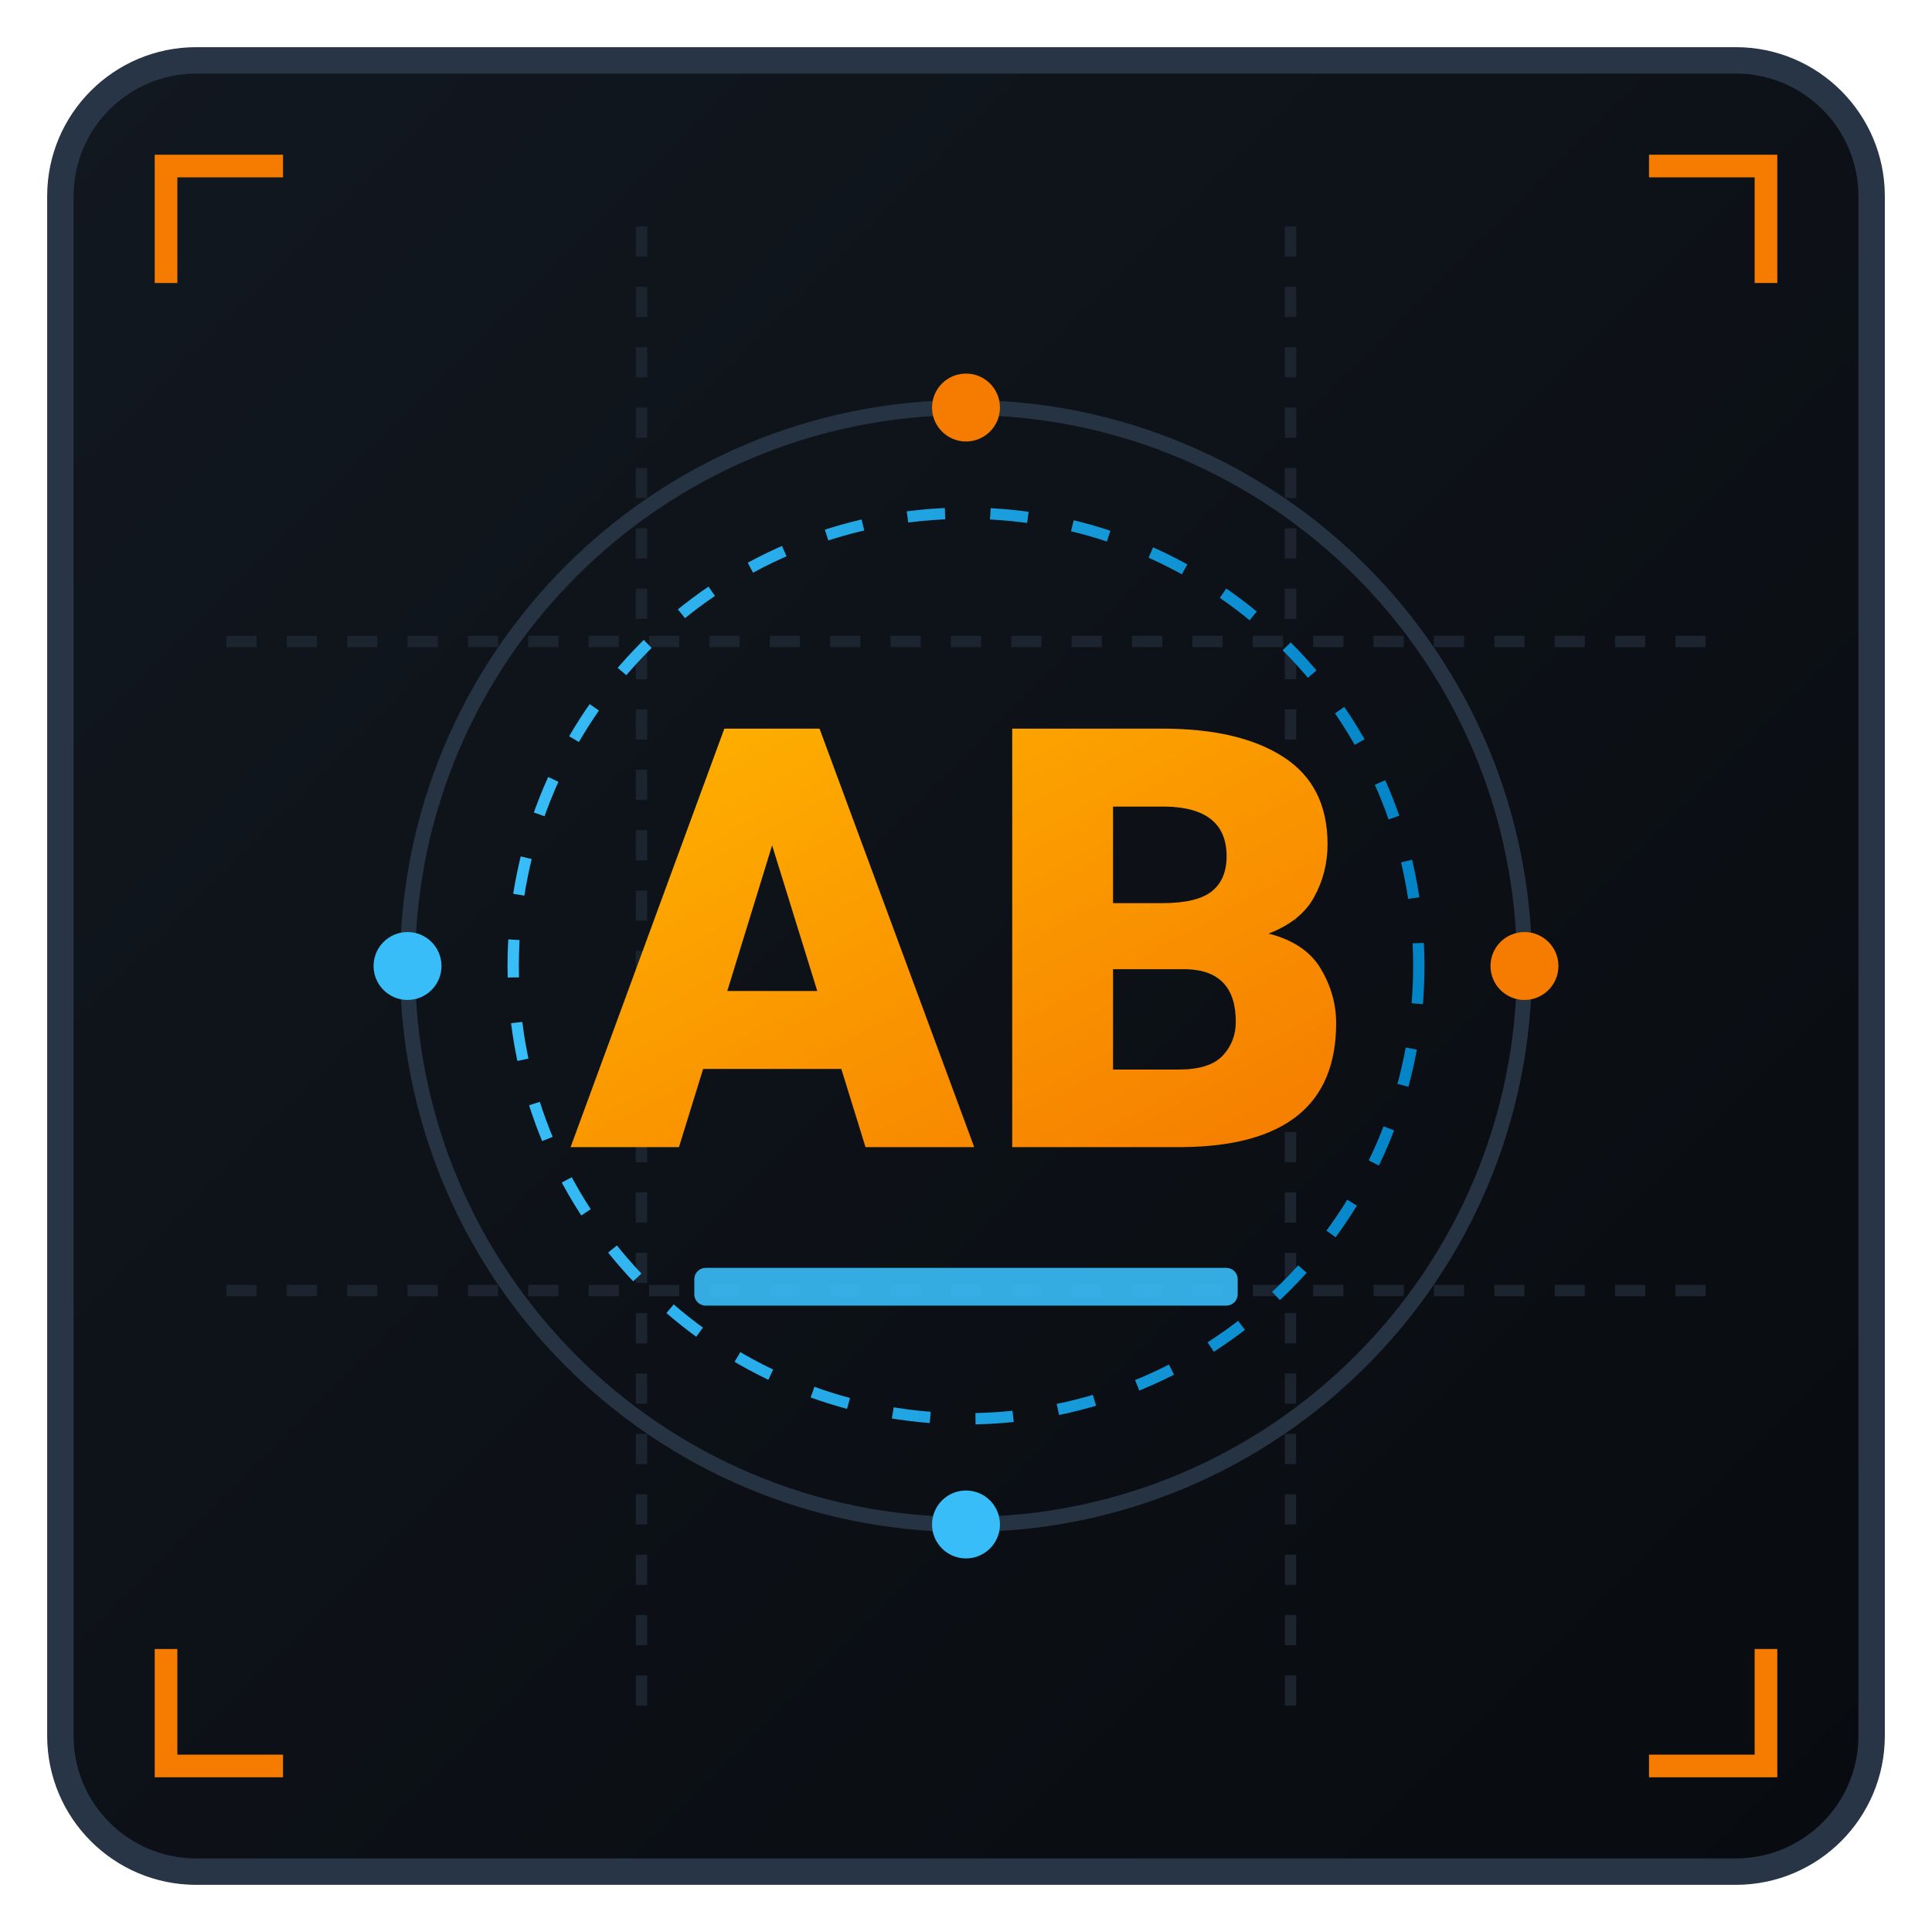
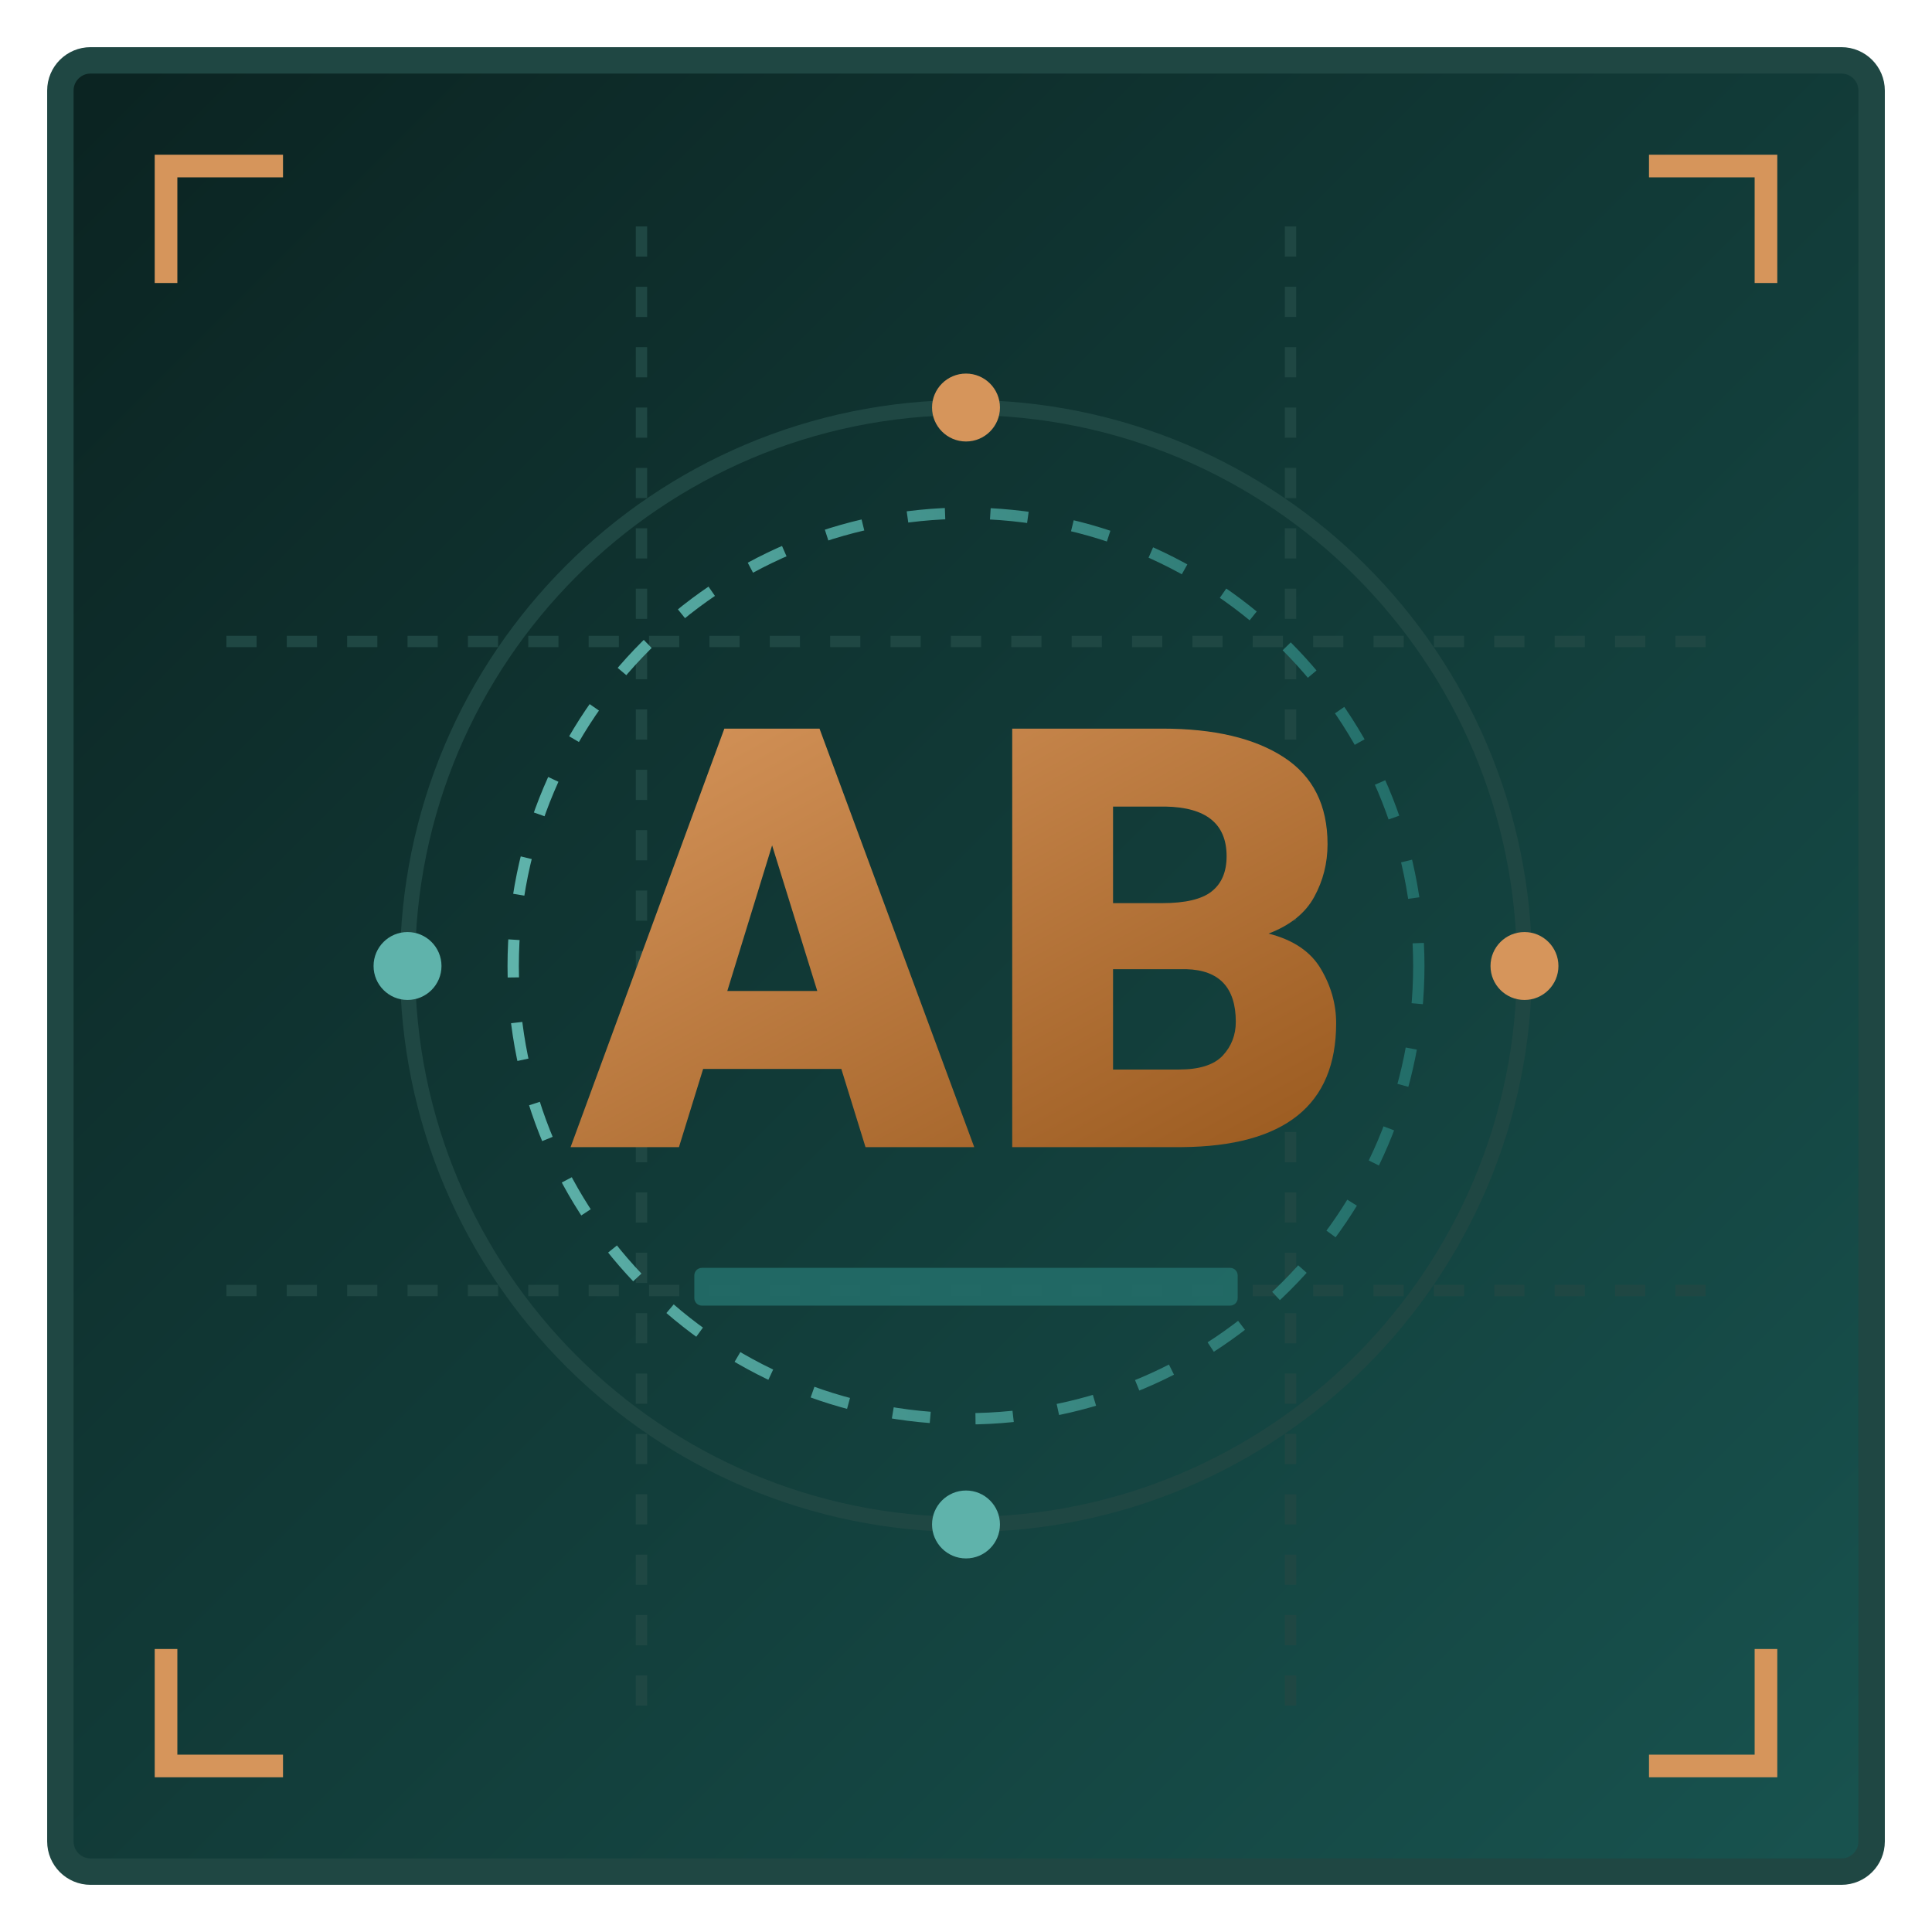
<svg xmlns="http://www.w3.org/2000/svg" viewBox="0 0 256 256" width="256" height="256">
  <defs>
    <linearGradient id="panelGrad" x1="0%" y1="0%" x2="100%" y2="100%">
-       <stop offset="0%" stop-color="#121820" />
-       <stop offset="100%" stop-color="#080b0f" />
+       <stop offset="0%" stop-color="#0B2321" />
+       <stop offset="100%" stop-color="#18534F" />
    </linearGradient>
-     <linearGradient id="amberGrad" x1="0%" y1="0%" x2="100%" y2="100%">
-       <stop offset="0%" stop-color="#ffb300" />
-       <stop offset="100%" stop-color="#f57c00" />
+     <linearGradient id="copperGrad" x1="0%" y1="0%" x2="100%" y2="100%">
+       <stop offset="0%" stop-color="#D6955B" />
+       <stop offset="100%" stop-color="#9A5A1F" />
    </linearGradient>
-     <linearGradient id="cyanGrad" x1="0%" y1="0%" x2="100%" y2="0%">
-       <stop offset="0%" stop-color="#38bdf8" />
-       <stop offset="100%" stop-color="#0284c7" />
+     <linearGradient id="tealGrad" x1="0%" y1="0%" x2="100%" y2="0%">
+       <stop offset="0%" stop-color="#5FB3AB" />
+       <stop offset="100%" stop-color="#226D68" />
    </linearGradient>
  </defs>
-   <rect x="8" y="8" width="240" height="240" rx="18" fill="url(#panelGrad)" stroke="#273546" stroke-width="3.5" />
-   <path d="M 22 36 L 22 22 L 36 22" stroke="#f57c00" stroke-width="3" fill="none" stroke-linecap="square" />
-   <path d="M 234 36 L 234 22 L 220 22" stroke="#f57c00" stroke-width="3" fill="none" stroke-linecap="square" />
-   <path d="M 22 220 L 22 234 L 36 234" stroke="#f57c00" stroke-width="3" fill="none" stroke-linecap="square" />
-   <path d="M 234 220 L 234 234 L 220 234" stroke="#f57c00" stroke-width="3" fill="none" stroke-linecap="square" />
-   <line x1="30" y1="85" x2="226" y2="85" stroke="#1c2430" stroke-width="1.5" stroke-dasharray="4 4" />
-   <line x1="30" y1="171" x2="226" y2="171" stroke="#1c2430" stroke-width="1.5" stroke-dasharray="4 4" />
-   <line x1="85" y1="30" x2="85" y2="226" stroke="#1c2430" stroke-width="1.5" stroke-dasharray="4 4" />
-   <line x1="171" y1="30" x2="171" y2="226" stroke="#1c2430" stroke-width="1.5" stroke-dasharray="4 4" />
-   <circle cx="128" cy="128" r="74" stroke="#253342" stroke-width="2" fill="none" />
-   <circle cx="128" cy="128" r="60" stroke="url(#cyanGrad)" stroke-width="1.5" stroke-dasharray="5 6" fill="none" />
-   <circle cx="128" cy="54" r="4.5" fill="#f57c00" />
-   <circle cx="128" cy="202" r="4.5" fill="#38bdf8" />
-   <circle cx="54" cy="128" r="4.5" fill="#38bdf8" />
-   <circle cx="202" cy="128" r="4.5" fill="#f57c00" />
-   <text x="128" y="152" font-family="-apple-system, BlinkMacSystemFont, 'Segoe UI', Roboto, 'IBM Plex Sans', sans-serif" font-size="78" font-weight="900" fill="url(#amberGrad)" text-anchor="middle" letter-spacing="1">AB</text>
-   <rect x="92" y="168" width="72" height="5" rx="1.5" fill="#38bdf8" opacity="0.9" />
+   <rect x="8" y="8" width="240" height="240" rx="4" fill="url(#panelGrad)" stroke="#1F4743" stroke-width="3.5" />
+   <path d="M 22 36 L 22 22 L 36 22" stroke="#D6955B" stroke-width="3" fill="none" stroke-linecap="square" />
+   <path d="M 234 36 L 234 22 L 220 22" stroke="#D6955B" stroke-width="3" fill="none" stroke-linecap="square" />
+   <path d="M 22 220 L 22 234 L 36 234" stroke="#D6955B" stroke-width="3" fill="none" stroke-linecap="square" />
+   <path d="M 234 220 L 234 234 L 220 234" stroke="#D6955B" stroke-width="3" fill="none" stroke-linecap="square" />
+   <line x1="30" y1="85" x2="226" y2="85" stroke="#1F4743" stroke-width="1.5" stroke-dasharray="4 4" />
+   <line x1="30" y1="171" x2="226" y2="171" stroke="#1F4743" stroke-width="1.5" stroke-dasharray="4 4" />
+   <line x1="85" y1="30" x2="85" y2="226" stroke="#1F4743" stroke-width="1.5" stroke-dasharray="4 4" />
+   <line x1="171" y1="30" x2="171" y2="226" stroke="#1F4743" stroke-width="1.5" stroke-dasharray="4 4" />
+   <circle cx="128" cy="128" r="74" stroke="#1F4743" stroke-width="2" fill="none" />
+   <circle cx="128" cy="128" r="60" stroke="url(#tealGrad)" stroke-width="1.5" stroke-dasharray="5 6" fill="none" />
+   <circle cx="128" cy="54" r="4.5" fill="#D6955B" />
+   <circle cx="128" cy="202" r="4.5" fill="#5FB3AB" />
+   <circle cx="54" cy="128" r="4.5" fill="#5FB3AB" />
+   <circle cx="202" cy="128" r="4.5" fill="#D6955B" />
+   <text x="128" y="152" font-family="-apple-system, BlinkMacSystemFont, 'Segoe UI', Roboto, 'IBM Plex Sans', sans-serif" font-size="78" font-weight="900" fill="url(#copperGrad)" text-anchor="middle" letter-spacing="1">AB</text>
+   <rect x="92" y="168" width="72" height="5" rx="1" fill="#226D68" opacity="0.9" />
</svg>
